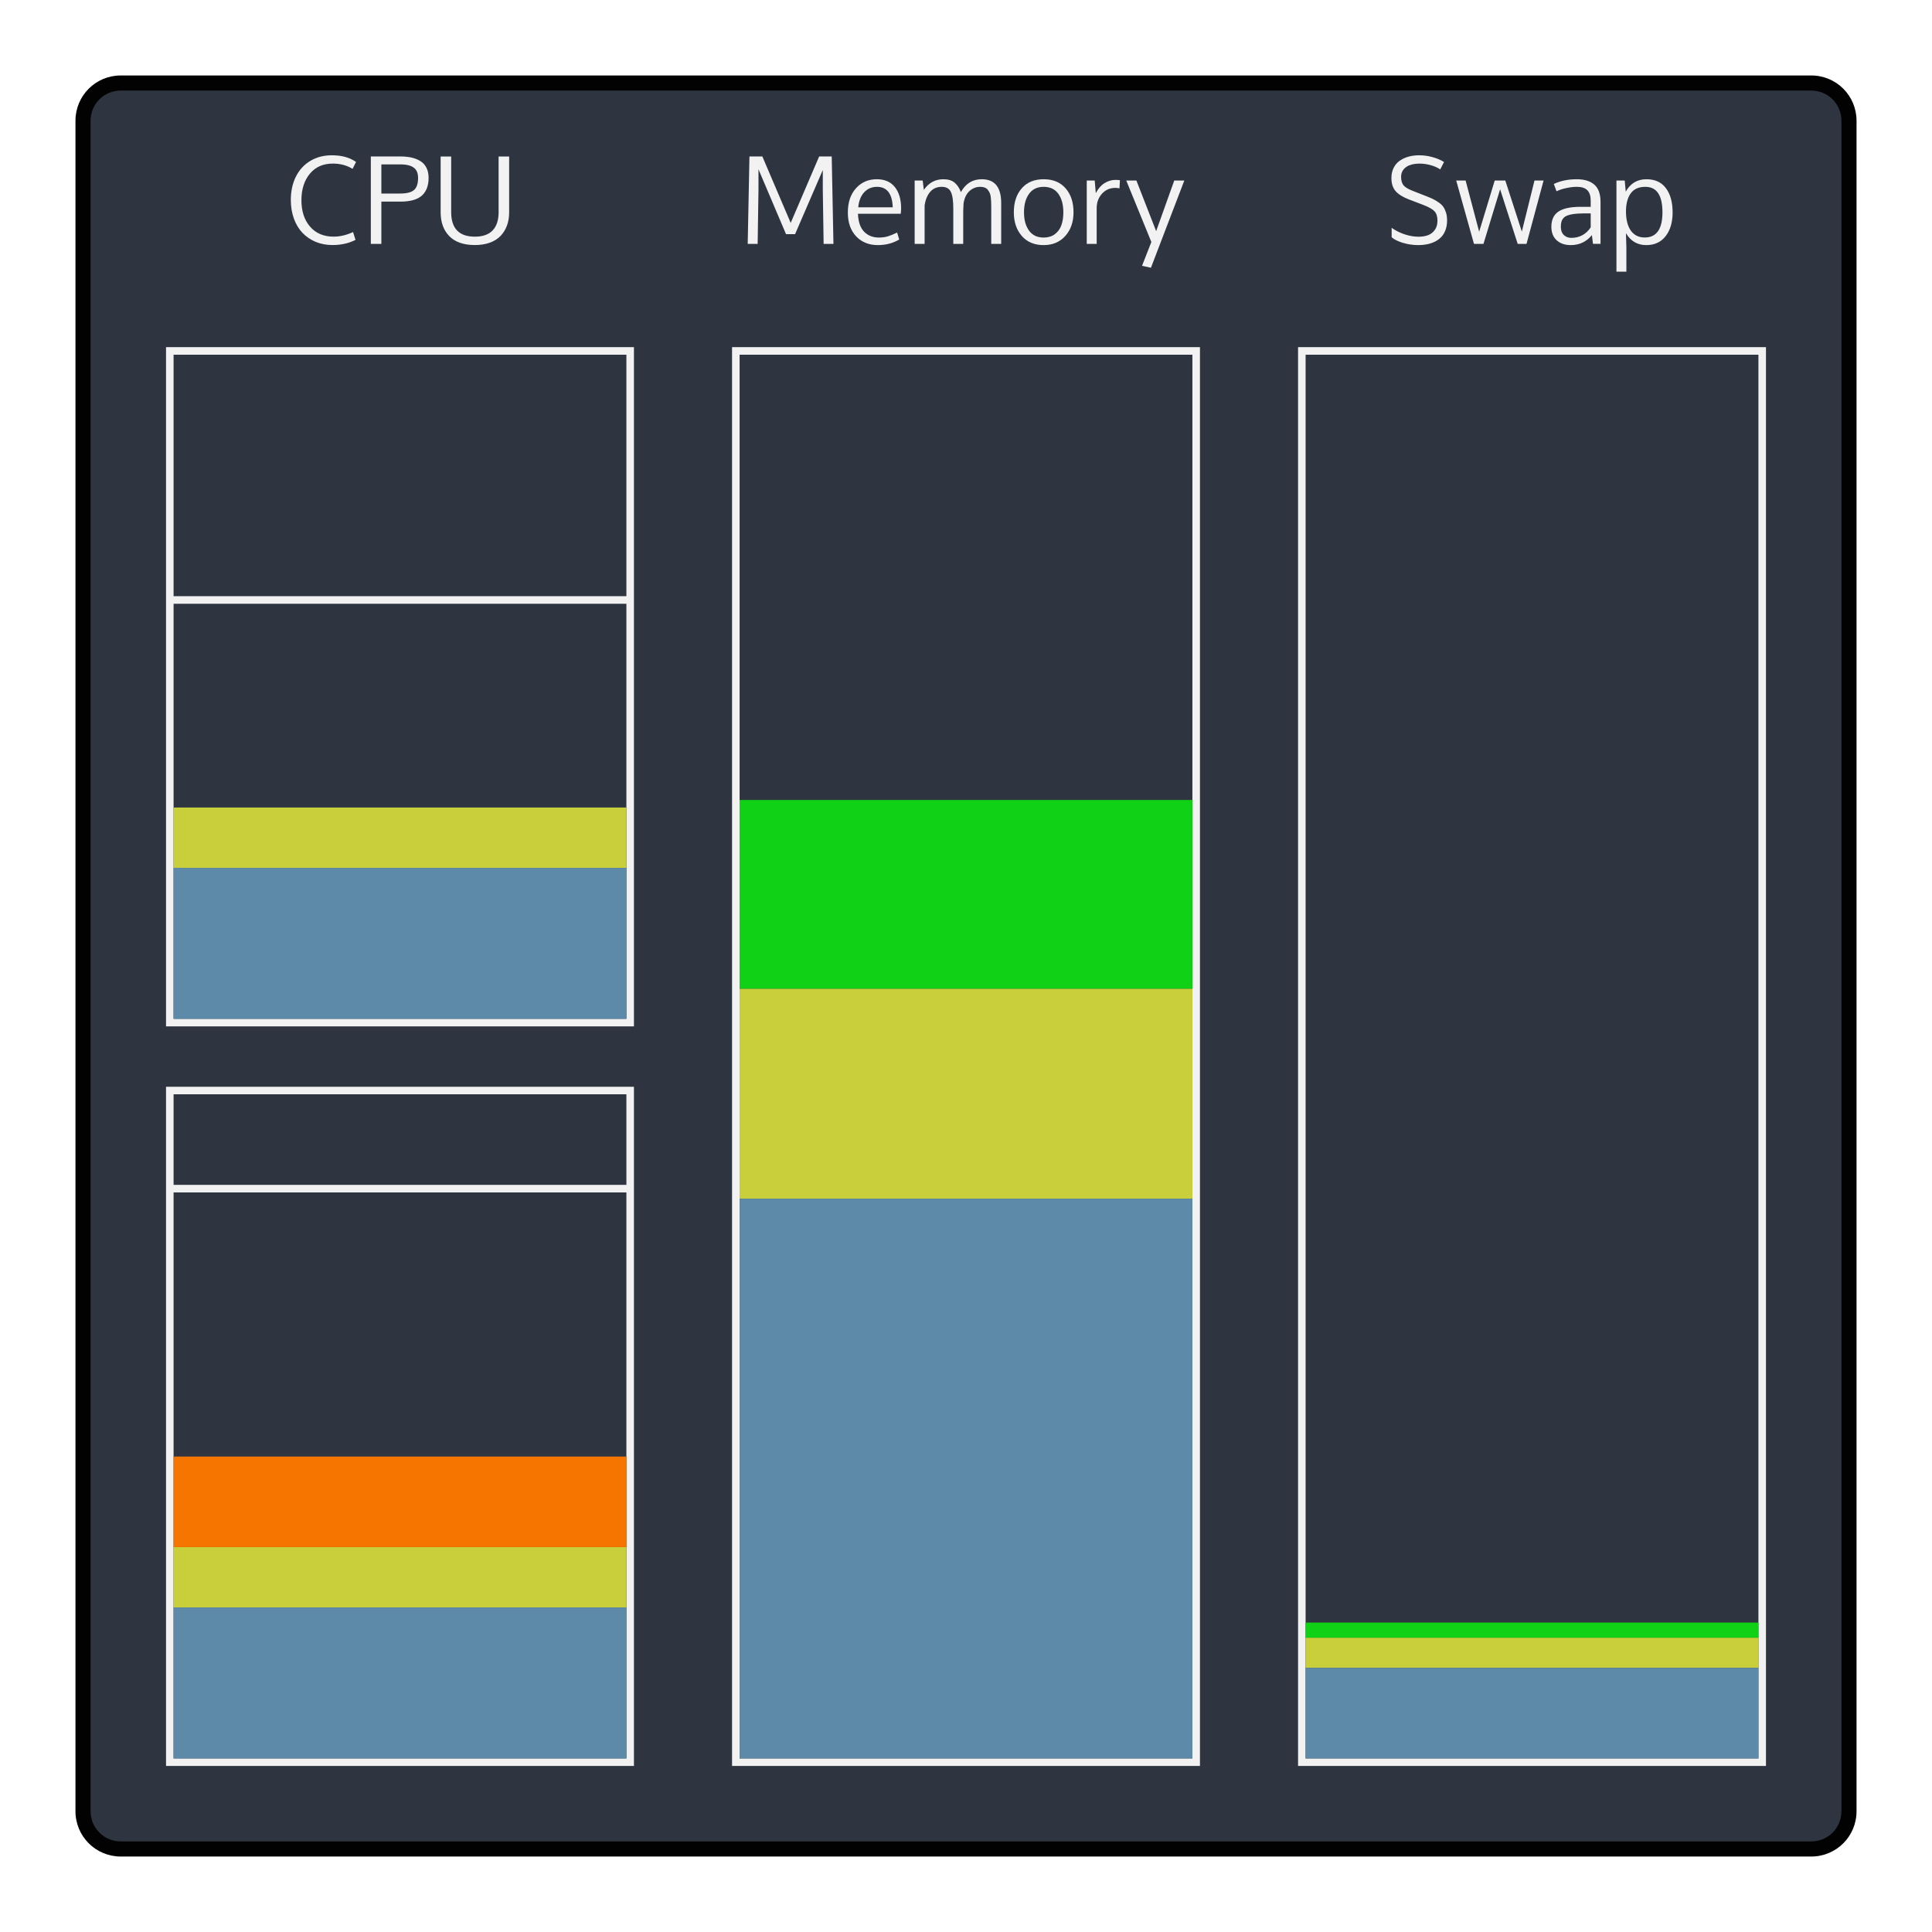
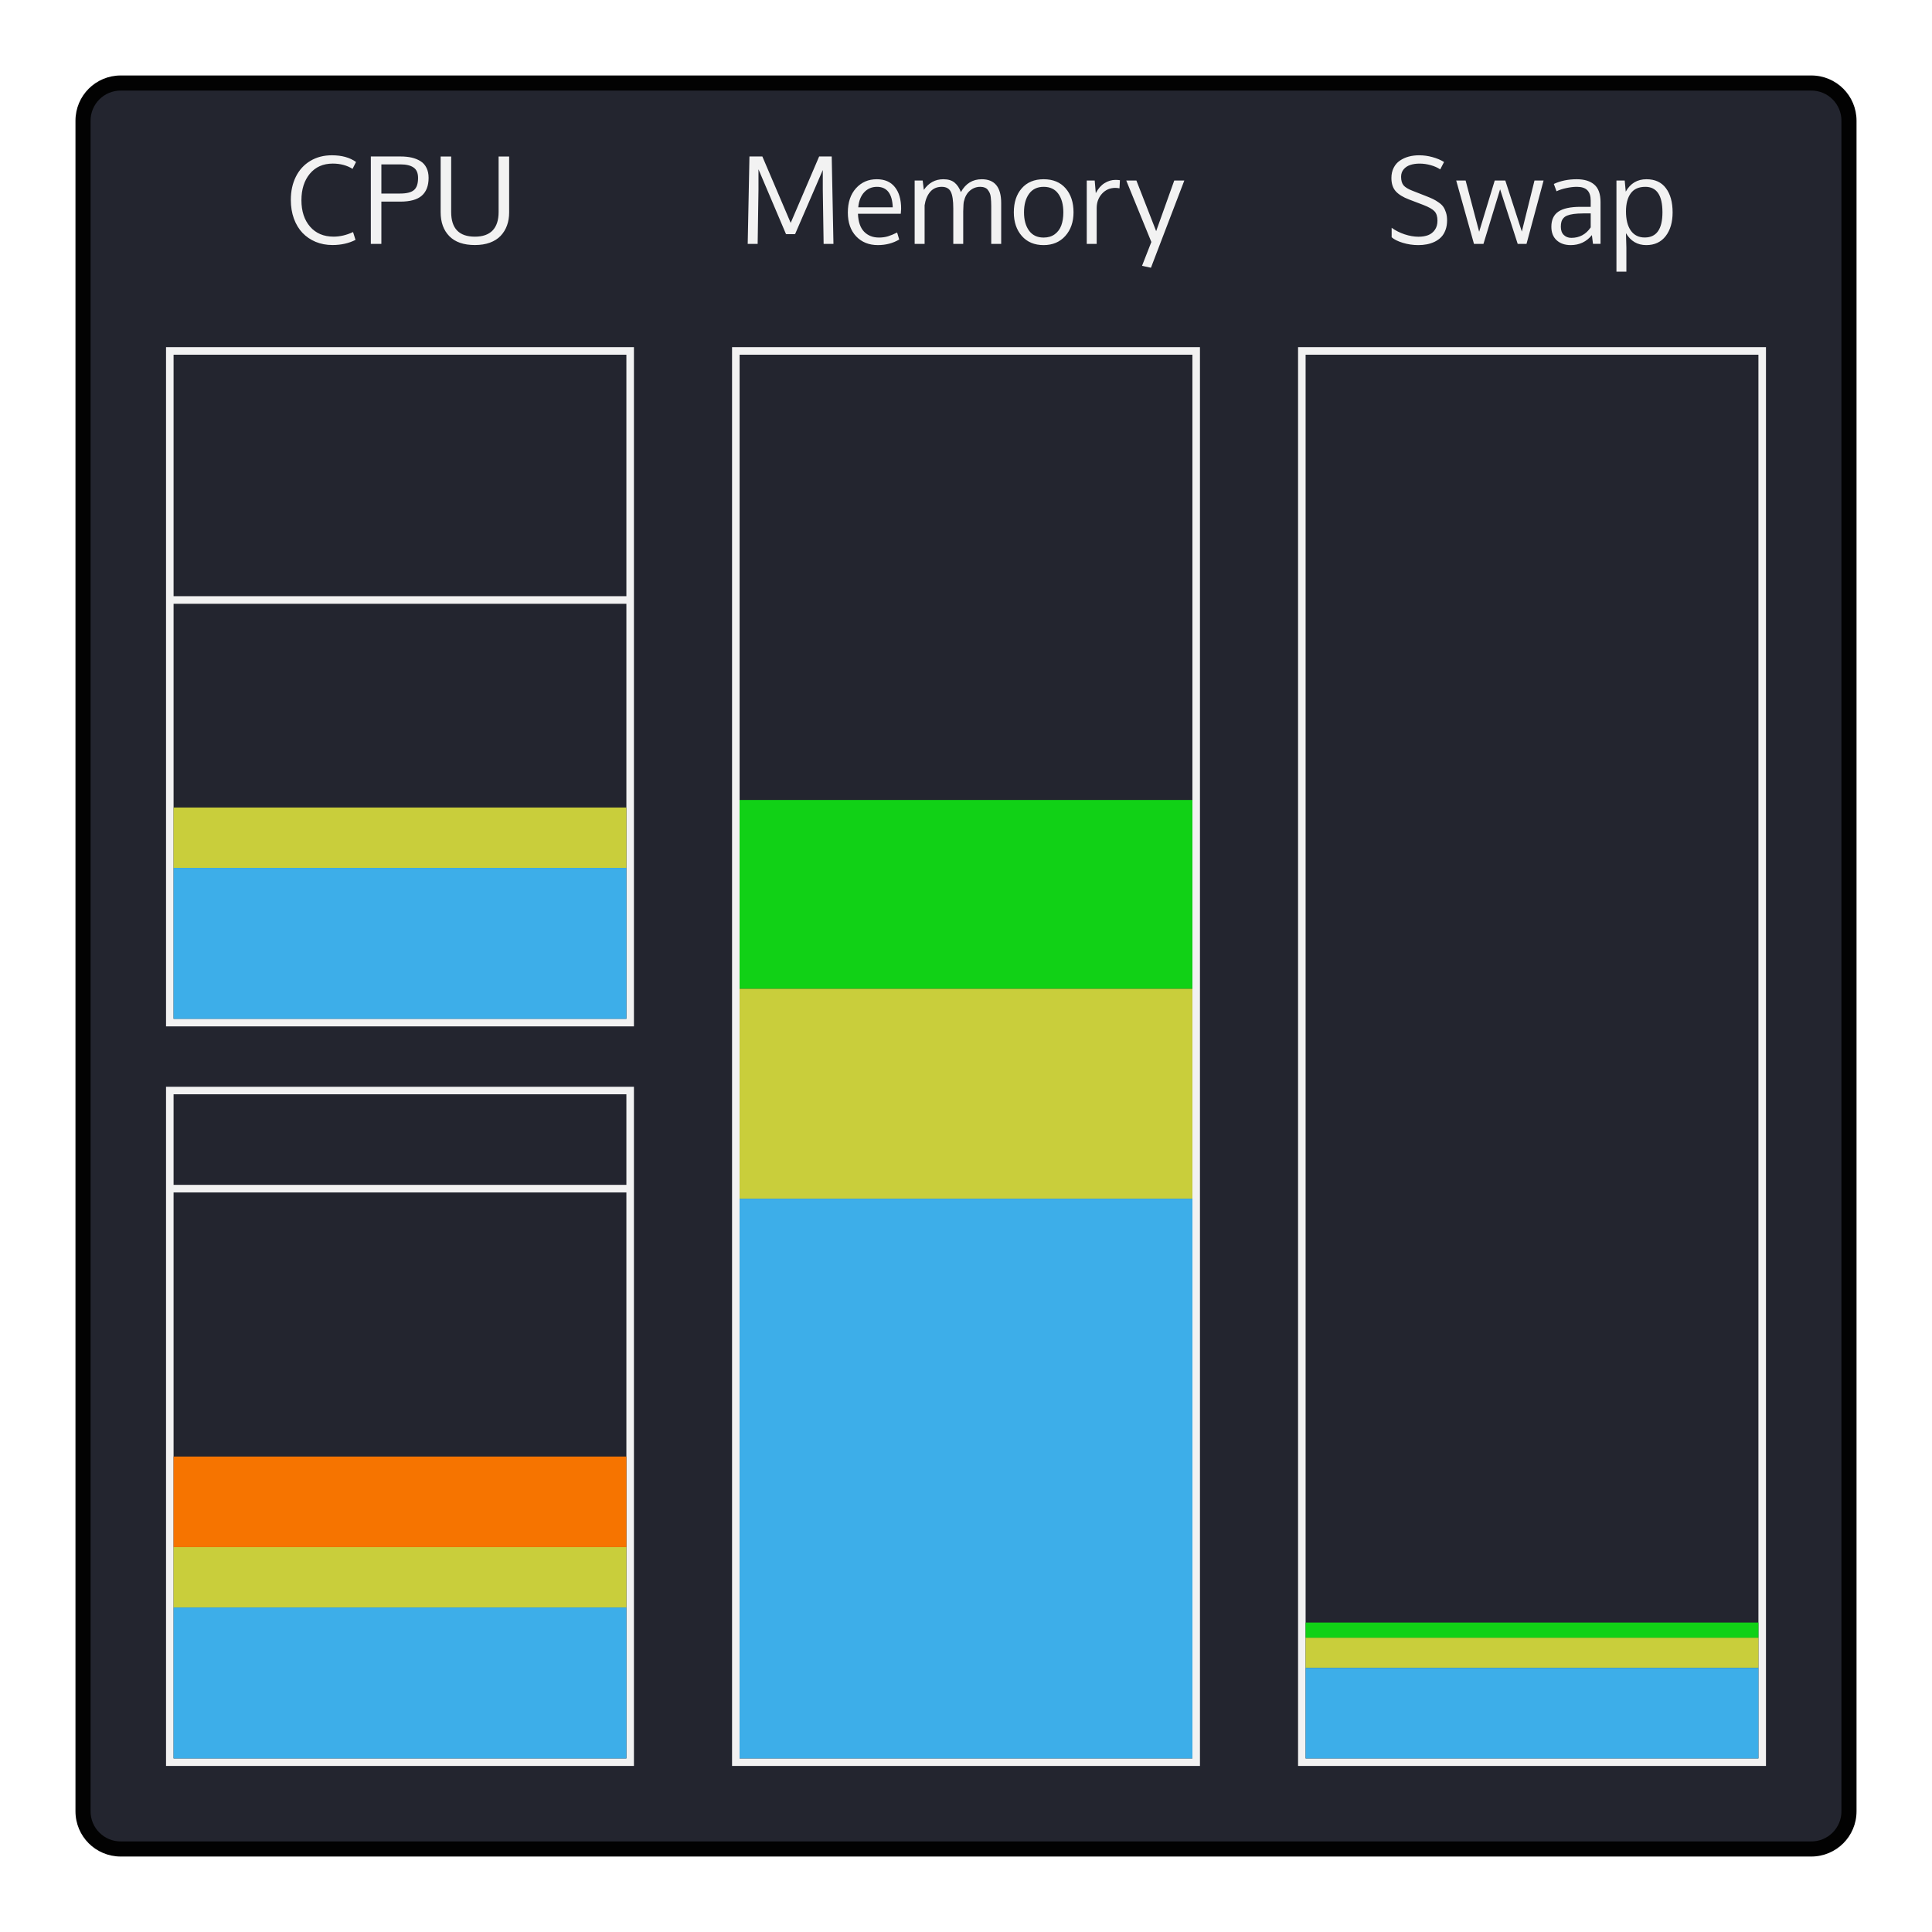
<svg xmlns="http://www.w3.org/2000/svg" viewBox="0 0 256 256" id="svg2" version="1.1">
  <defs id="defs4">
    <style id="current-color-scheme" type="text/css">
      .ColorScheme-Text {
        color:#f2f2f2;
      }
      .ColorScheme-Background {
        color:#31363b;
      }
      .ColorScheme-Highlight {
        color:#3daee9;
      }
      .ColorScheme-ViewText {
        color:#31363b;
      }
      .ColorScheme-ViewBackground {
        color:#314045;
      }
      .ColorScheme-ViewHover {
        color:#93cee9;
      }
      .ColorScheme-ViewFocus{
        color:#3daee9;
      }
      .ColorScheme-ButtonText {
        color:#31363b;
      }
      .ColorScheme-ButtonBackground {
        color:#31363b;
      }
      .ColorScheme-ButtonHover {
        color:#93cee9;
      }
      .ColorScheme-ButtonFocus{
        color:#3daee9;
      }
      </style>
  </defs>
  <path style="fill:#000000;fill-opacity:0.989;stroke:none" d="m 16,10 224,0 c 3.324,0 6,2.676 6,6 l 0,224 c 0,3.324 -2.676,6 -6,6 l -224,0 c -3.324,0 -6,-2.676 -6,-6 L 10,16 c 0,-3.324 2.676,-6 6,-6 z" class="ColorScheme-ButtonText" id="rect4240" />
-   <path style="fill:#2e3440;fill-opacity:1;stroke:none" d="m 16,12 224,0 c 2.216,0 4,1.784 4,4 l 0,224 c 0,2.216 -1.784,4 -4,4 l -224,0 c -2.216,0 -4,-1.784 -4,-4 L 12,16 c 0,-2.216 1.784,-4 4,-4 z" class="ColorScheme-Background" id="rect4238" />
+   <path style="fill:#23252f;fill-opacity:1;stroke:none" d="m 16,12 224,0 c 2.216,0 4,1.784 4,4 l 0,224 c 0,2.216 -1.784,4 -4,4 l -224,0 c -2.216,0 -4,-1.784 -4,-4 L 12,16 c 0,-2.216 1.784,-4 4,-4 z" class="ColorScheme-Background" id="rect4238" />
  <path style="fill:currentColor;fill-opacity:1;stroke:none" class="ColorScheme-Text" d="m 43.979,20.576 c -1.084,0 -2.043,0.249 -2.873,0.752 -0.825,0.497 -1.46,1.194 -1.904,2.088 -0.444,0.894 -0.666,1.917 -0.666,3.07 0,0.899 0.135,1.725 0.404,2.477 0.275,0.751 0.656,1.383 1.143,1.896 0.487,0.508 1.069,0.904 1.746,1.189 0.682,0.28 1.424,0.42 2.223,0.42 1.143,0 2.161,-0.227 3.055,-0.682 l -0.326,-1.039 c -0.868,0.407 -1.726,0.609 -2.578,0.609 -1.312,0 -2.352,-0.441 -3.119,-1.324 -0.762,-0.883 -1.143,-2.051 -1.143,-3.5 0,-1.444 0.371,-2.612 1.111,-3.506 0.746,-0.899 1.761,-1.35 3.047,-1.35 1,0 1.871,0.234 2.617,0.699 l 0.461,-0.912 C 46.351,20.872 45.285,20.576 43.979,20.576 Z m 144.072,0 c -0.497,0 -0.96,0.057 -1.389,0.174 -0.428,0.116 -0.817,0.293 -1.166,0.531 -0.349,0.233 -0.623,0.549 -0.824,0.945 -0.201,0.397 -0.303,0.85 -0.303,1.363 0,0.746 0.194,1.333 0.58,1.762 0.386,0.423 0.971,0.784 1.754,1.08 l 1.887,0.721 c 0.741,0.286 1.238,0.569 1.492,0.85 0.259,0.275 0.389,0.691 0.389,1.246 0,0.481 -0.115,0.885 -0.348,1.213 -0.227,0.323 -0.524,0.556 -0.889,0.699 -0.365,0.138 -0.788,0.207 -1.27,0.207 -0.592,0 -1.21,-0.107 -1.85,-0.318 -0.635,-0.212 -1.205,-0.5 -1.713,-0.865 l 0,1.254 c 0.328,0.291 0.821,0.537 1.482,0.738 0.661,0.201 1.346,0.301 2.055,0.301 0.397,0 0.773,-0.035 1.127,-0.104 0.36,-0.069 0.706,-0.181 1.039,-0.34 0.333,-0.164 0.619,-0.368 0.857,-0.611 0.238,-0.243 0.429,-0.555 0.572,-0.936 0.143,-0.381 0.213,-0.811 0.213,-1.287 0,-0.386 -0.047,-0.73 -0.143,-1.031 -0.095,-0.302 -0.215,-0.555 -0.357,-0.762 -0.143,-0.206 -0.345,-0.398 -0.609,-0.578 -0.259,-0.185 -0.511,-0.337 -0.754,-0.453 -0.238,-0.116 -0.549,-0.248 -0.93,-0.396 l -1.824,-0.715 c -0.555,-0.217 -0.941,-0.454 -1.158,-0.713 -0.212,-0.264 -0.318,-0.64 -0.318,-1.127 0,-0.397 0.117,-0.73 0.35,-1 0.233,-0.27 0.526,-0.459 0.881,-0.57 0.354,-0.116 0.76,-0.176 1.215,-0.176 0.492,0 0.983,0.07 1.475,0.207 0.497,0.138 0.918,0.324 1.262,0.562 l 0.508,-0.982 c -0.455,-0.28 -0.973,-0.499 -1.555,-0.652 -0.577,-0.159 -1.156,-0.236 -1.738,-0.236 z m -138.914,0.158 0,11.584 1.396,0 0,-5.602 2.506,0 c 1.307,0 2.26,-0.264 2.857,-0.793 0.598,-0.534 0.896,-1.321 0.896,-2.357 0,-0.508 -0.092,-0.946 -0.277,-1.316 -0.18,-0.376 -0.443,-0.672 -0.787,-0.889 -0.344,-0.217 -0.735,-0.376 -1.174,-0.477 -0.439,-0.101 -0.935,-0.15 -1.49,-0.15 l -3.928,0 z m 9.25,0 0,7.387 c 0,1.333 0.385,2.391 1.152,3.174 0.767,0.783 1.895,1.174 3.387,1.174 0.746,0 1.41,-0.105 1.992,-0.316 0.582,-0.217 1.055,-0.518 1.42,-0.904 0.37,-0.391 0.651,-0.849 0.842,-1.373 0.19,-0.524 0.285,-1.101 0.285,-1.73 l 0,-7.41 -1.396,0 0,7.363 c 0,1.069 -0.264,1.88 -0.793,2.436 -0.529,0.55 -1.313,0.824 -2.35,0.824 -2.095,0 -3.143,-1.086 -3.143,-3.26 l 0,-7.363 -1.396,0 z m 40.918,0 -0.23,11.584 1.318,0 0.109,-7.148 0,-2.738 3.65,8.594 1.199,0 3.674,-8.498 0,2.609 0.109,7.182 1.303,0 -0.23,-11.584 -1.666,0 -3.77,8.799 -3.754,-8.799 -1.713,0 z m -48.771,1.047 2.521,0 c 0.762,0 1.342,0.137 1.738,0.412 0.402,0.27 0.604,0.733 0.604,1.389 0,0.762 -0.182,1.297 -0.547,1.604 -0.36,0.307 -0.974,0.459 -1.842,0.459 l -2.475,0 0,-3.863 z m 65.633,1.969 c -1.111,0 -2.027,0.399 -2.746,1.197 -0.719,0.799 -1.078,1.869 -1.078,3.213 0,1.328 0.366,2.381 1.102,3.158 0.735,0.772 1.693,1.158 2.873,1.158 1.058,0 2.002,-0.246 2.832,-0.738 l -0.277,-0.928 c -0.444,0.222 -0.845,0.389 -1.205,0.5 -0.36,0.111 -0.76,0.166 -1.199,0.166 -0.809,0 -1.464,-0.256 -1.967,-0.77 -0.503,-0.518 -0.776,-1.31 -0.818,-2.379 l 5.674,0 0.047,-0.668 c 0,-1.227 -0.277,-2.183 -0.832,-2.871 -0.55,-0.693 -1.352,-1.039 -2.404,-1.039 z m 8.83,0 c -1.074,0 -1.935,0.471 -2.586,1.412 l -0.15,-1.238 -1.064,0 0,8.395 1.318,0 0,-5.117 c 0.111,-0.735 0.355,-1.325 0.73,-1.77 0.381,-0.45 0.894,-0.676 1.539,-0.676 0.587,0 0.988,0.221 1.205,0.66 0.217,0.434 0.326,1.163 0.326,2.189 l 0,4.713 1.316,0 0,-4.309 c 0.016,-0.73 0.046,-1.166 0.088,-1.309 0.143,-0.629 0.412,-1.112 0.809,-1.445 0.397,-0.333 0.85,-0.5 1.357,-0.5 0.227,0 0.426,0.035 0.596,0.104 0.175,0.063 0.312,0.165 0.412,0.303 0.106,0.138 0.19,0.277 0.254,0.42 0.064,0.138 0.108,0.319 0.135,0.547 0.026,0.227 0.042,0.421 0.047,0.58 0.011,0.153 0.016,0.357 0.016,0.611 l 0,4.998 1.318,0 0,-5.412 c 0,-2.105 -0.858,-3.156 -2.572,-3.156 -1.217,0 -2.138,0.568 -2.768,1.705 -0.196,-0.534 -0.474,-0.952 -0.834,-1.254 -0.36,-0.302 -0.857,-0.451 -1.492,-0.451 z m 13.291,0 c -1.232,0 -2.201,0.401 -2.904,1.205 -0.698,0.799 -1.047,1.857 -1.047,3.174 0,1.285 0.354,2.333 1.062,3.143 0.709,0.804 1.672,1.205 2.889,1.205 1.19,0 2.148,-0.404 2.873,-1.213 0.725,-0.815 1.086,-1.86 1.086,-3.135 0,-1.317 -0.349,-2.375 -1.047,-3.174 -0.698,-0.804 -1.669,-1.205 -2.912,-1.205 z m 70.633,0 c -1.121,0 -2.132,0.207 -3.031,0.625 l 0.357,0.969 c 0.386,-0.185 0.824,-0.327 1.316,-0.428 0.492,-0.106 0.952,-0.16 1.381,-0.16 0.635,0 1.098,0.152 1.389,0.453 0.296,0.302 0.443,0.759 0.443,1.373 l 0,0.824 -1.34,0 c -1.349,0 -2.334,0.214 -2.953,0.643 -0.614,0.423 -0.92,1.09 -0.92,2 0,0.762 0.234,1.357 0.699,1.785 0.471,0.428 1.091,0.643 1.863,0.643 1.153,0 2.089,-0.441 2.809,-1.324 l 0.145,1.158 1,0 0,-5.539 c 10e-6,-1.069 -0.276,-1.838 -0.826,-2.309 -0.545,-0.476 -1.322,-0.713 -2.332,-0.713 z m 9.242,0 c -1.211,0 -2.125,0.546 -2.744,1.641 l -0.135,-1.467 -1.096,0 0,12.076 1.316,0 0,-3.158 -0.055,-1.943 c 0.624,1.053 1.52,1.578 2.689,1.578 1.1,0 1.957,-0.396 2.57,-1.189 0.614,-0.793 0.922,-1.841 0.922,-3.143 0,-1.354 -0.296,-2.425 -0.889,-3.213 -0.587,-0.788 -1.448,-1.182 -2.58,-1.182 z m -70.354,0.086 c -0.508,0 -0.991,0.144 -1.451,0.43 -0.455,0.28 -0.843,0.721 -1.16,1.324 l -0.143,-1.666 -1.055,0 0,8.395 1.316,0 0,-4.752 c 0,-0.746 0.234,-1.378 0.699,-1.896 0.471,-0.518 1.066,-0.777 1.785,-0.777 0.148,0 0.327,0.02 0.539,0.062 l 0.057,-1.078 c -0.153,-0.026 -0.35,-0.041 -0.588,-0.041 z m 1.428,0.088 3.324,8.141 -1.236,3.158 1.182,0.254 4.42,-11.553 -1.334,0 -2.396,6.705 -2.617,-6.705 -1.342,0 z m 43.719,0 2.355,8.395 1.254,0 2.207,-7.236 2.332,7.236 1.166,0 2.262,-8.395 -1.205,0 -1.676,6.76 -2.189,-6.76 -1.404,0 -2.062,6.783 -1.793,-6.783 -1.246,0 z m -76.758,0.832 c 1.333,0 2.032,0.906 2.096,2.715 l -4.57,0 c 0.074,-0.836 0.333,-1.498 0.777,-1.984 0.45,-0.487 1.015,-0.73 1.697,-0.73 z m 22.09,0 c 0.862,0 1.512,0.311 1.951,0.93 0.439,0.614 0.66,1.433 0.66,2.459 0,0.656 -0.092,1.231 -0.271,1.723 -0.18,0.487 -0.469,0.878 -0.871,1.174 -0.397,0.291 -0.887,0.436 -1.469,0.436 -0.846,10e-7 -1.491,-0.306 -1.936,-0.92 -0.444,-0.614 -0.666,-1.42 -0.666,-2.42 0,-1.021 0.222,-1.838 0.666,-2.451 0.444,-0.619 1.089,-0.93 1.936,-0.93 z m 79.725,0 c 1.513,0 2.27,1.125 2.27,3.373 0,2.227 -0.782,3.34 -2.348,3.34 -0.793,0 -1.408,-0.304 -1.842,-0.912 -0.428,-0.608 -0.643,-1.462 -0.643,-2.562 0.005,-1.016 0.217,-1.81 0.635,-2.381 0.418,-0.571 1.06,-0.857 1.928,-0.857 z m -8.244,3.523 1.008,0 0,1.85 c -0.629,0.926 -1.486,1.389 -2.57,1.389 -0.397,0 -0.728,-0.127 -0.992,-0.381 -0.264,-0.254 -0.396,-0.615 -0.396,-1.08 0,-0.259 0.025,-0.476 0.072,-0.65 0.048,-0.18 0.135,-0.344 0.262,-0.492 0.127,-0.153 0.301,-0.273 0.523,-0.357 0.222,-0.09 0.504,-0.157 0.848,-0.205 0.344,-0.048 0.759,-0.072 1.246,-0.072 z M 22,46 22,136 l 62,0 0,-90 -62,0 z m 75,0 L 97,151 l 0,83 62,0 0,-83 0,-105 -62,0 z m 75,0 L 172,151 l 0,83 62,0 0,-83 0,-105 -62,0 z m -149,1 60,0 0,32 -60,0 0,-32 z m 75,0 60,0 L 158,151 l 0,82 -60,0 0,-82 0,-104 z m 75,0 60,0 L 233,151 l 0,82 -60,0 0,-82 0,-104 z m -150,33 60,0 L 83,135 23,135 23,80 Z M 22,144 l 0,90 62,0 0,-90 -62,0 z m 1,1 60,0 0,12 -60,0 0,-12 z m 0,13 60,0 0,75 -60,0 0,-75 z" id="path4463" />
  <rect style="fill:#c9ce3b;fill-opacity:1;stroke:none" id="rect3069-46-5-6-6-3" width="60" height="8" x="23" y="-213" transform="scale(1,-1)" />
  <rect style="fill:#f67400;fill-opacity:1;stroke:none" id="rect3069-46-5-6-6-5-4" width="60" height="12" x="23" y="-205" transform="scale(1,-1)" />
  <rect style="fill:#c9ce3b;fill-opacity:1;stroke:none" id="rect3069-46-5-6-8-6-5" width="60" height="27.833" x="98" y="-158.833" transform="scale(1,-1)" />
  <rect style="fill:#11d116;fill-opacity:1;stroke:none" id="rect3069-46-5-6-8-2-9-5" width="60" height="25" x="98" y="106" />
  <rect style="color:#f2f2f2;clip-rule:nonzero;display:inline;overflow:visible;visibility:visible;opacity:0.1;isolation:auto;mix-blend-mode:normal;color-interpolation:sRGB;color-interpolation-filters:linearRGB;solid-color:#000000;solid-opacity:1;fill:currentColor;fill-opacity:1;fill-rule:nonzero;stroke:none;stroke-width:1.35;stroke-linecap:butt;stroke-linejoin:miter;stroke-miterlimit:4;stroke-dasharray:none;stroke-dashoffset:0;stroke-opacity:1;color-rendering:auto;image-rendering:auto;shape-rendering:auto;text-rendering:auto;enable-background:accumulate" id="rect5264-2" width="10" height="3" x="174" y="222" class="ColorScheme-Text" />
-   <rect style="color:#3daee9;clip-rule:nonzero;display:inline;overflow:visible;visibility:visible;opacity:1;isolation:auto;mix-blend-mode:normal;color-interpolation:sRGB;color-interpolation-filters:linearRGB;solid-color:#000000;solid-opacity:1;fill:#5d8aa8;fill-opacity:1;fill-rule:nonzero;stroke:none;stroke-width:1.35;stroke-linecap:butt;stroke-linejoin:miter;stroke-miterlimit:4;stroke-dasharray:none;stroke-dashoffset:0;stroke-opacity:1;color-rendering:auto;image-rendering:auto;shape-rendering:auto;text-rendering:auto;enable-background:accumulate" id="rect5903" width="60" height="20" x="23" y="213" class="ColorScheme-Highlight" />
+   <rect style="color:#3daee9;clip-rule:nonzero;display:inline;overflow:visible;visibility:visible;opacity:1;isolation:auto;mix-blend-mode:normal;color-interpolation:sRGB;color-interpolation-filters:linearRGB;solid-color:#000000;solid-opacity:1;fill:currentColor;fill-opacity:1;fill-rule:nonzero;stroke:none;stroke-width:1.35;stroke-linecap:butt;stroke-linejoin:miter;stroke-miterlimit:4;stroke-dasharray:none;stroke-dashoffset:0;stroke-opacity:1;color-rendering:auto;image-rendering:auto;shape-rendering:auto;text-rendering:auto;enable-background:accumulate" id="rect5903" width="60" height="20" x="23" y="213" class="ColorScheme-Highlight" />
  <rect style="fill:#c9ce3b;fill-opacity:1;stroke:none" id="rect3069-46-5-6-6-3-8" width="60" height="8" x="23" y="-115" transform="scale(1,-1)" />
-   <rect style="color:#3daee9;clip-rule:nonzero;display:inline;overflow:visible;visibility:visible;opacity:1;isolation:auto;mix-blend-mode:normal;color-interpolation:sRGB;color-interpolation-filters:linearRGB;solid-color:#000000;solid-opacity:1;fill:#5d8aa8;fill-opacity:1;fill-rule:nonzero;stroke:none;stroke-width:1.35;stroke-linecap:butt;stroke-linejoin:miter;stroke-miterlimit:4;stroke-dasharray:none;stroke-dashoffset:0;stroke-opacity:1;color-rendering:auto;image-rendering:auto;shape-rendering:auto;text-rendering:auto;enable-background:accumulate" id="rect5903-1" width="60" height="20" x="23" y="115" class="ColorScheme-Highlight" />
-   <rect style="color:#3daee9;clip-rule:nonzero;display:inline;overflow:visible;visibility:visible;opacity:1;isolation:auto;mix-blend-mode:normal;color-interpolation:sRGB;color-interpolation-filters:linearRGB;solid-color:#000000;solid-opacity:1;fill:#5d8aa8;fill-opacity:1;fill-rule:nonzero;stroke:none;stroke-width:1.35;stroke-linecap:butt;stroke-linejoin:miter;stroke-miterlimit:4;stroke-dasharray:none;stroke-dashoffset:0;stroke-opacity:1;color-rendering:auto;image-rendering:auto;shape-rendering:auto;text-rendering:auto;enable-background:accumulate" id="rect5903-16" width="60" height="74.167" x="98" y="158.833" class="ColorScheme-Highlight" />
+   <rect style="color:#3daee9;clip-rule:nonzero;display:inline;overflow:visible;visibility:visible;opacity:1;isolation:auto;mix-blend-mode:normal;color-interpolation:sRGB;color-interpolation-filters:linearRGB;solid-color:#000000;solid-opacity:1;fill:currentColor;fill-opacity:1;fill-rule:nonzero;stroke:none;stroke-width:1.35;stroke-linecap:butt;stroke-linejoin:miter;stroke-miterlimit:4;stroke-dasharray:none;stroke-dashoffset:0;stroke-opacity:1;color-rendering:auto;image-rendering:auto;shape-rendering:auto;text-rendering:auto;enable-background:accumulate" id="rect5903-1" width="60" height="20" x="23" y="115" class="ColorScheme-Highlight" />
+   <rect style="color:#3daee9;clip-rule:nonzero;display:inline;overflow:visible;visibility:visible;opacity:1;isolation:auto;mix-blend-mode:normal;color-interpolation:sRGB;color-interpolation-filters:linearRGB;solid-color:#000000;solid-opacity:1;fill:currentColor;fill-opacity:1;fill-rule:nonzero;stroke:none;stroke-width:1.35;stroke-linecap:butt;stroke-linejoin:miter;stroke-miterlimit:4;stroke-dasharray:none;stroke-dashoffset:0;stroke-opacity:1;color-rendering:auto;image-rendering:auto;shape-rendering:auto;text-rendering:auto;enable-background:accumulate" id="rect5903-16" width="60" height="74.167" x="98" y="158.833" class="ColorScheme-Highlight" />
  <rect style="fill:#c9ce3b;fill-opacity:1;stroke:none" id="rect3069-46-5-6-8-6-5-7" width="60" height="4" x="173" y="-221" transform="scale(1,-1)" />
  <rect style="fill:#11d116;fill-opacity:1;stroke:none" id="rect3069-46-5-6-8-2-9-5-5" width="60" height="2" x="173" y="215" />
-   <rect style="color:#3daee9;clip-rule:nonzero;display:inline;overflow:visible;visibility:visible;opacity:1;isolation:auto;mix-blend-mode:normal;color-interpolation:sRGB;color-interpolation-filters:linearRGB;solid-color:#000000;solid-opacity:1;fill:#5d8aa8;fill-opacity:1;fill-rule:nonzero;stroke:none;stroke-width:1.35;stroke-linecap:butt;stroke-linejoin:miter;stroke-miterlimit:4;stroke-dasharray:none;stroke-dashoffset:0;stroke-opacity:1;color-rendering:auto;image-rendering:auto;shape-rendering:auto;text-rendering:auto;enable-background:accumulate" id="rect5903-16-0" width="60" height="12" x="173" y="221" class="ColorScheme-Highlight" />
+   <rect style="color:#3daee9;clip-rule:nonzero;display:inline;overflow:visible;visibility:visible;opacity:1;isolation:auto;mix-blend-mode:normal;color-interpolation:sRGB;color-interpolation-filters:linearRGB;solid-color:#000000;solid-opacity:1;fill:currentColor;fill-opacity:1;fill-rule:nonzero;stroke:none;stroke-width:1.35;stroke-linecap:butt;stroke-linejoin:miter;stroke-miterlimit:4;stroke-dasharray:none;stroke-dashoffset:0;stroke-opacity:1;color-rendering:auto;image-rendering:auto;shape-rendering:auto;text-rendering:auto;enable-background:accumulate" id="rect5903-16-0" width="60" height="12" x="173" y="221" class="ColorScheme-Highlight" />
</svg>
